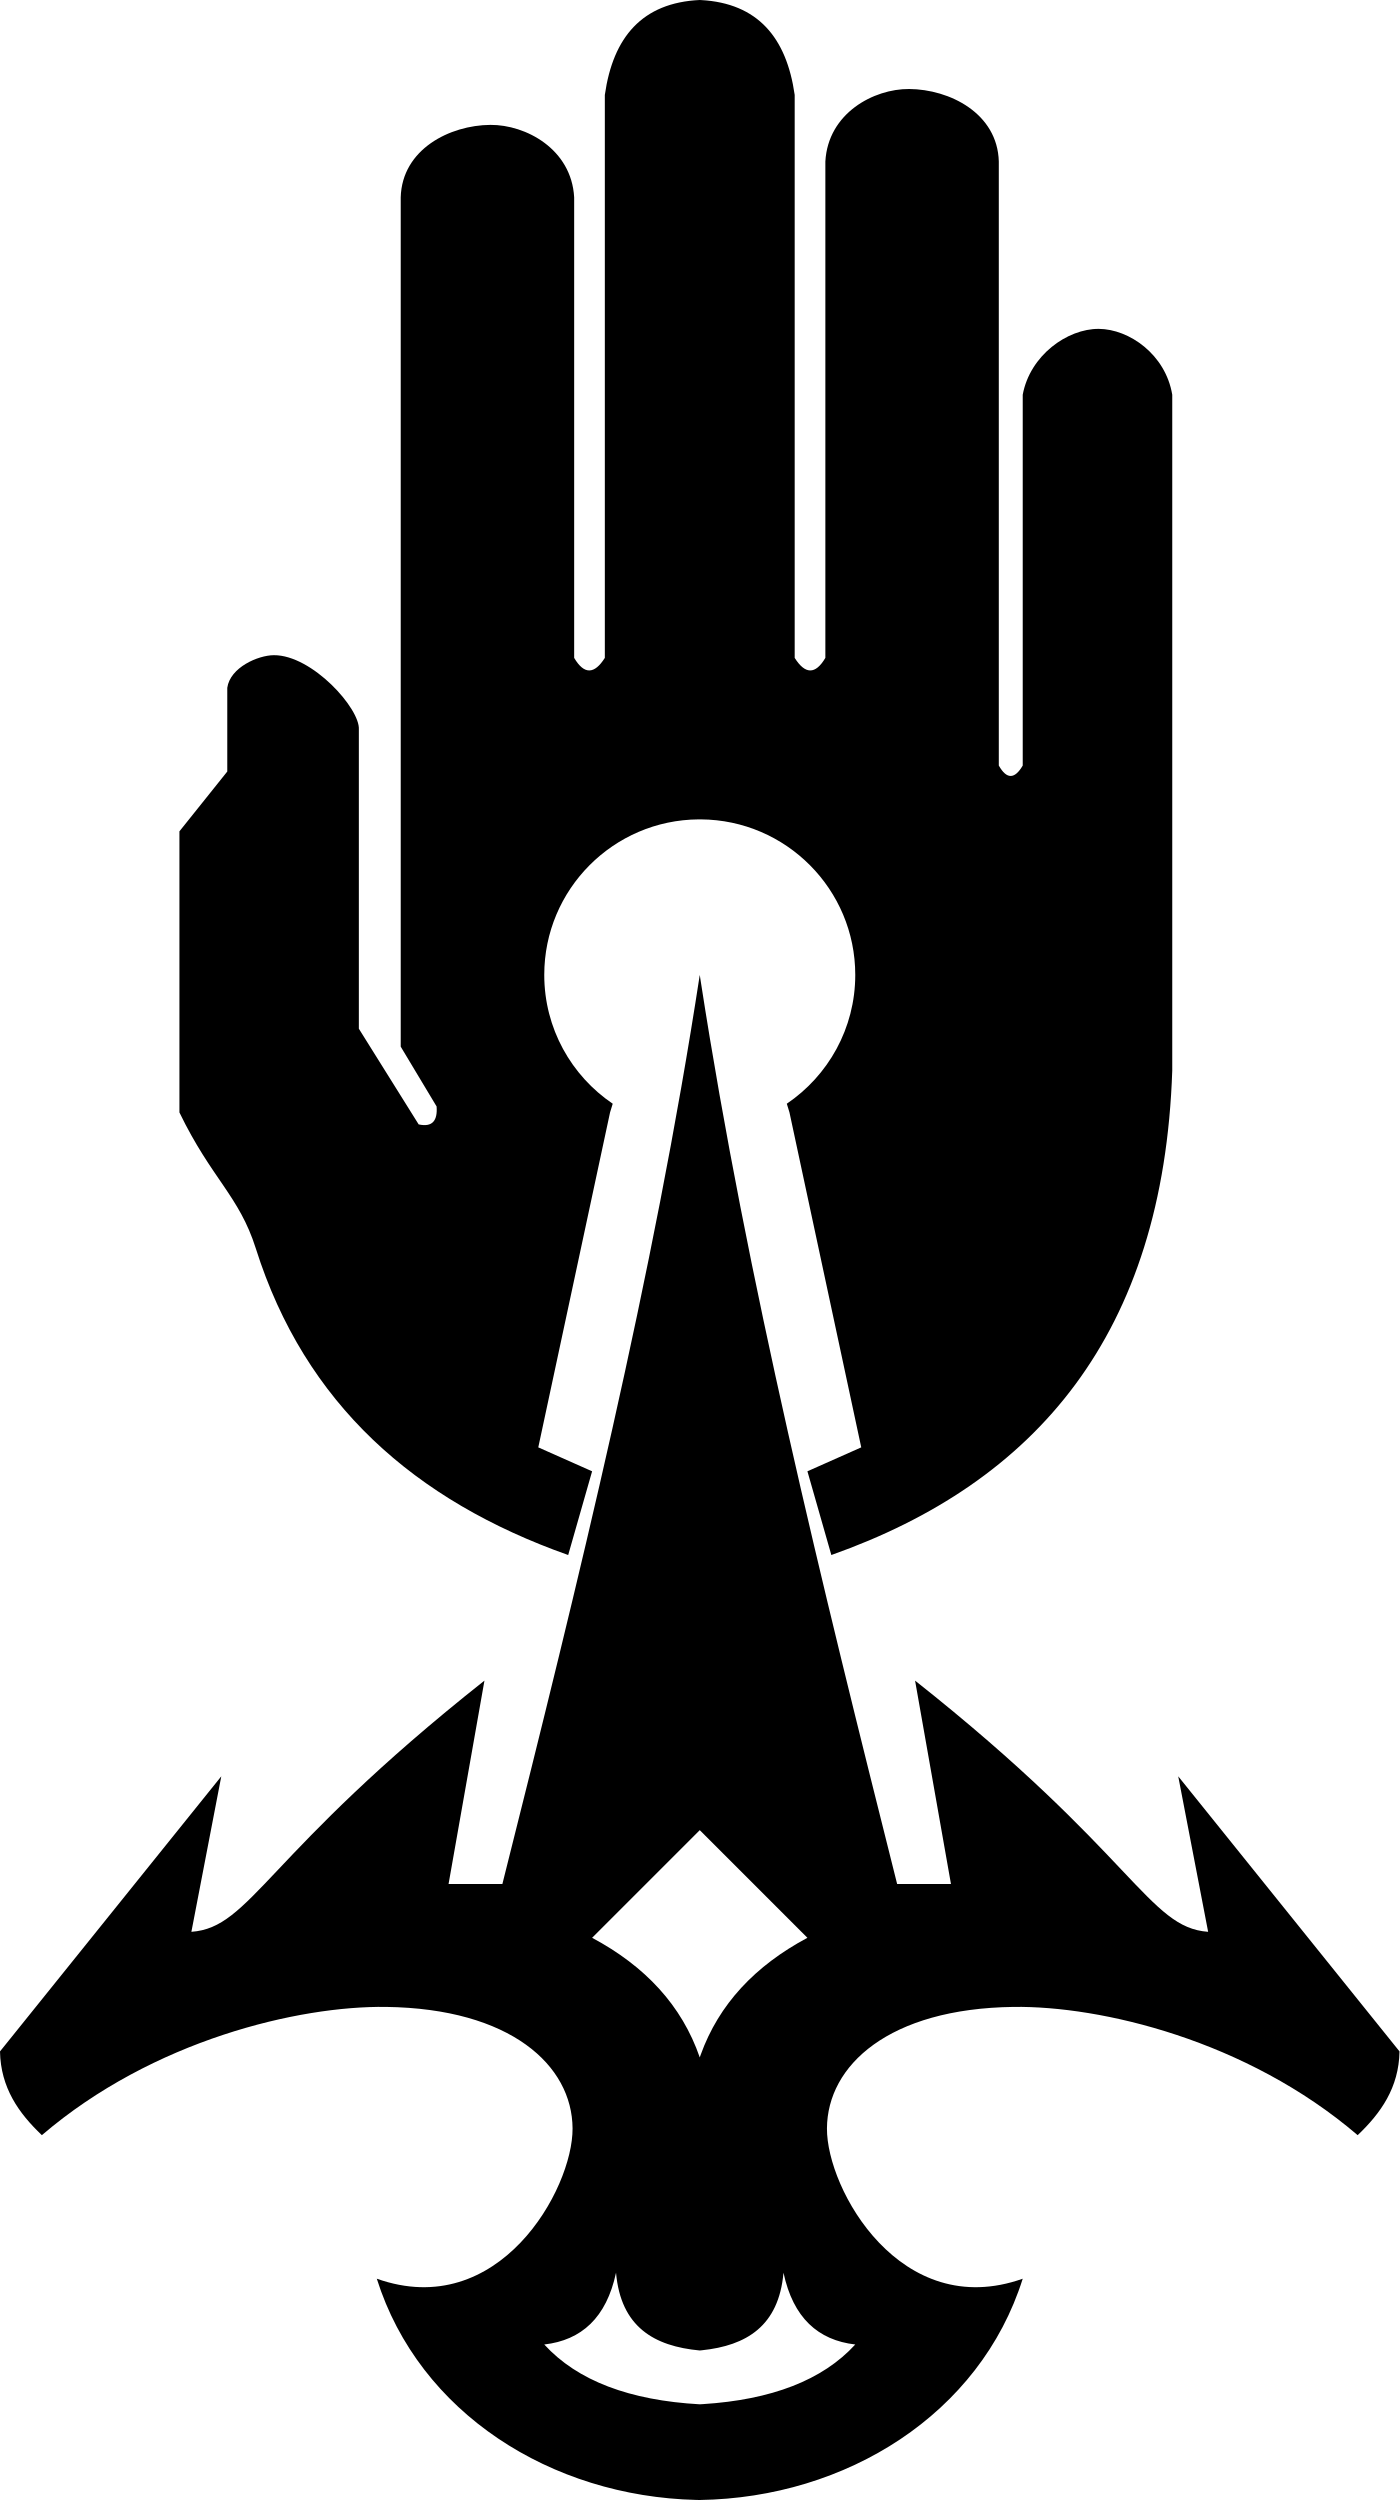
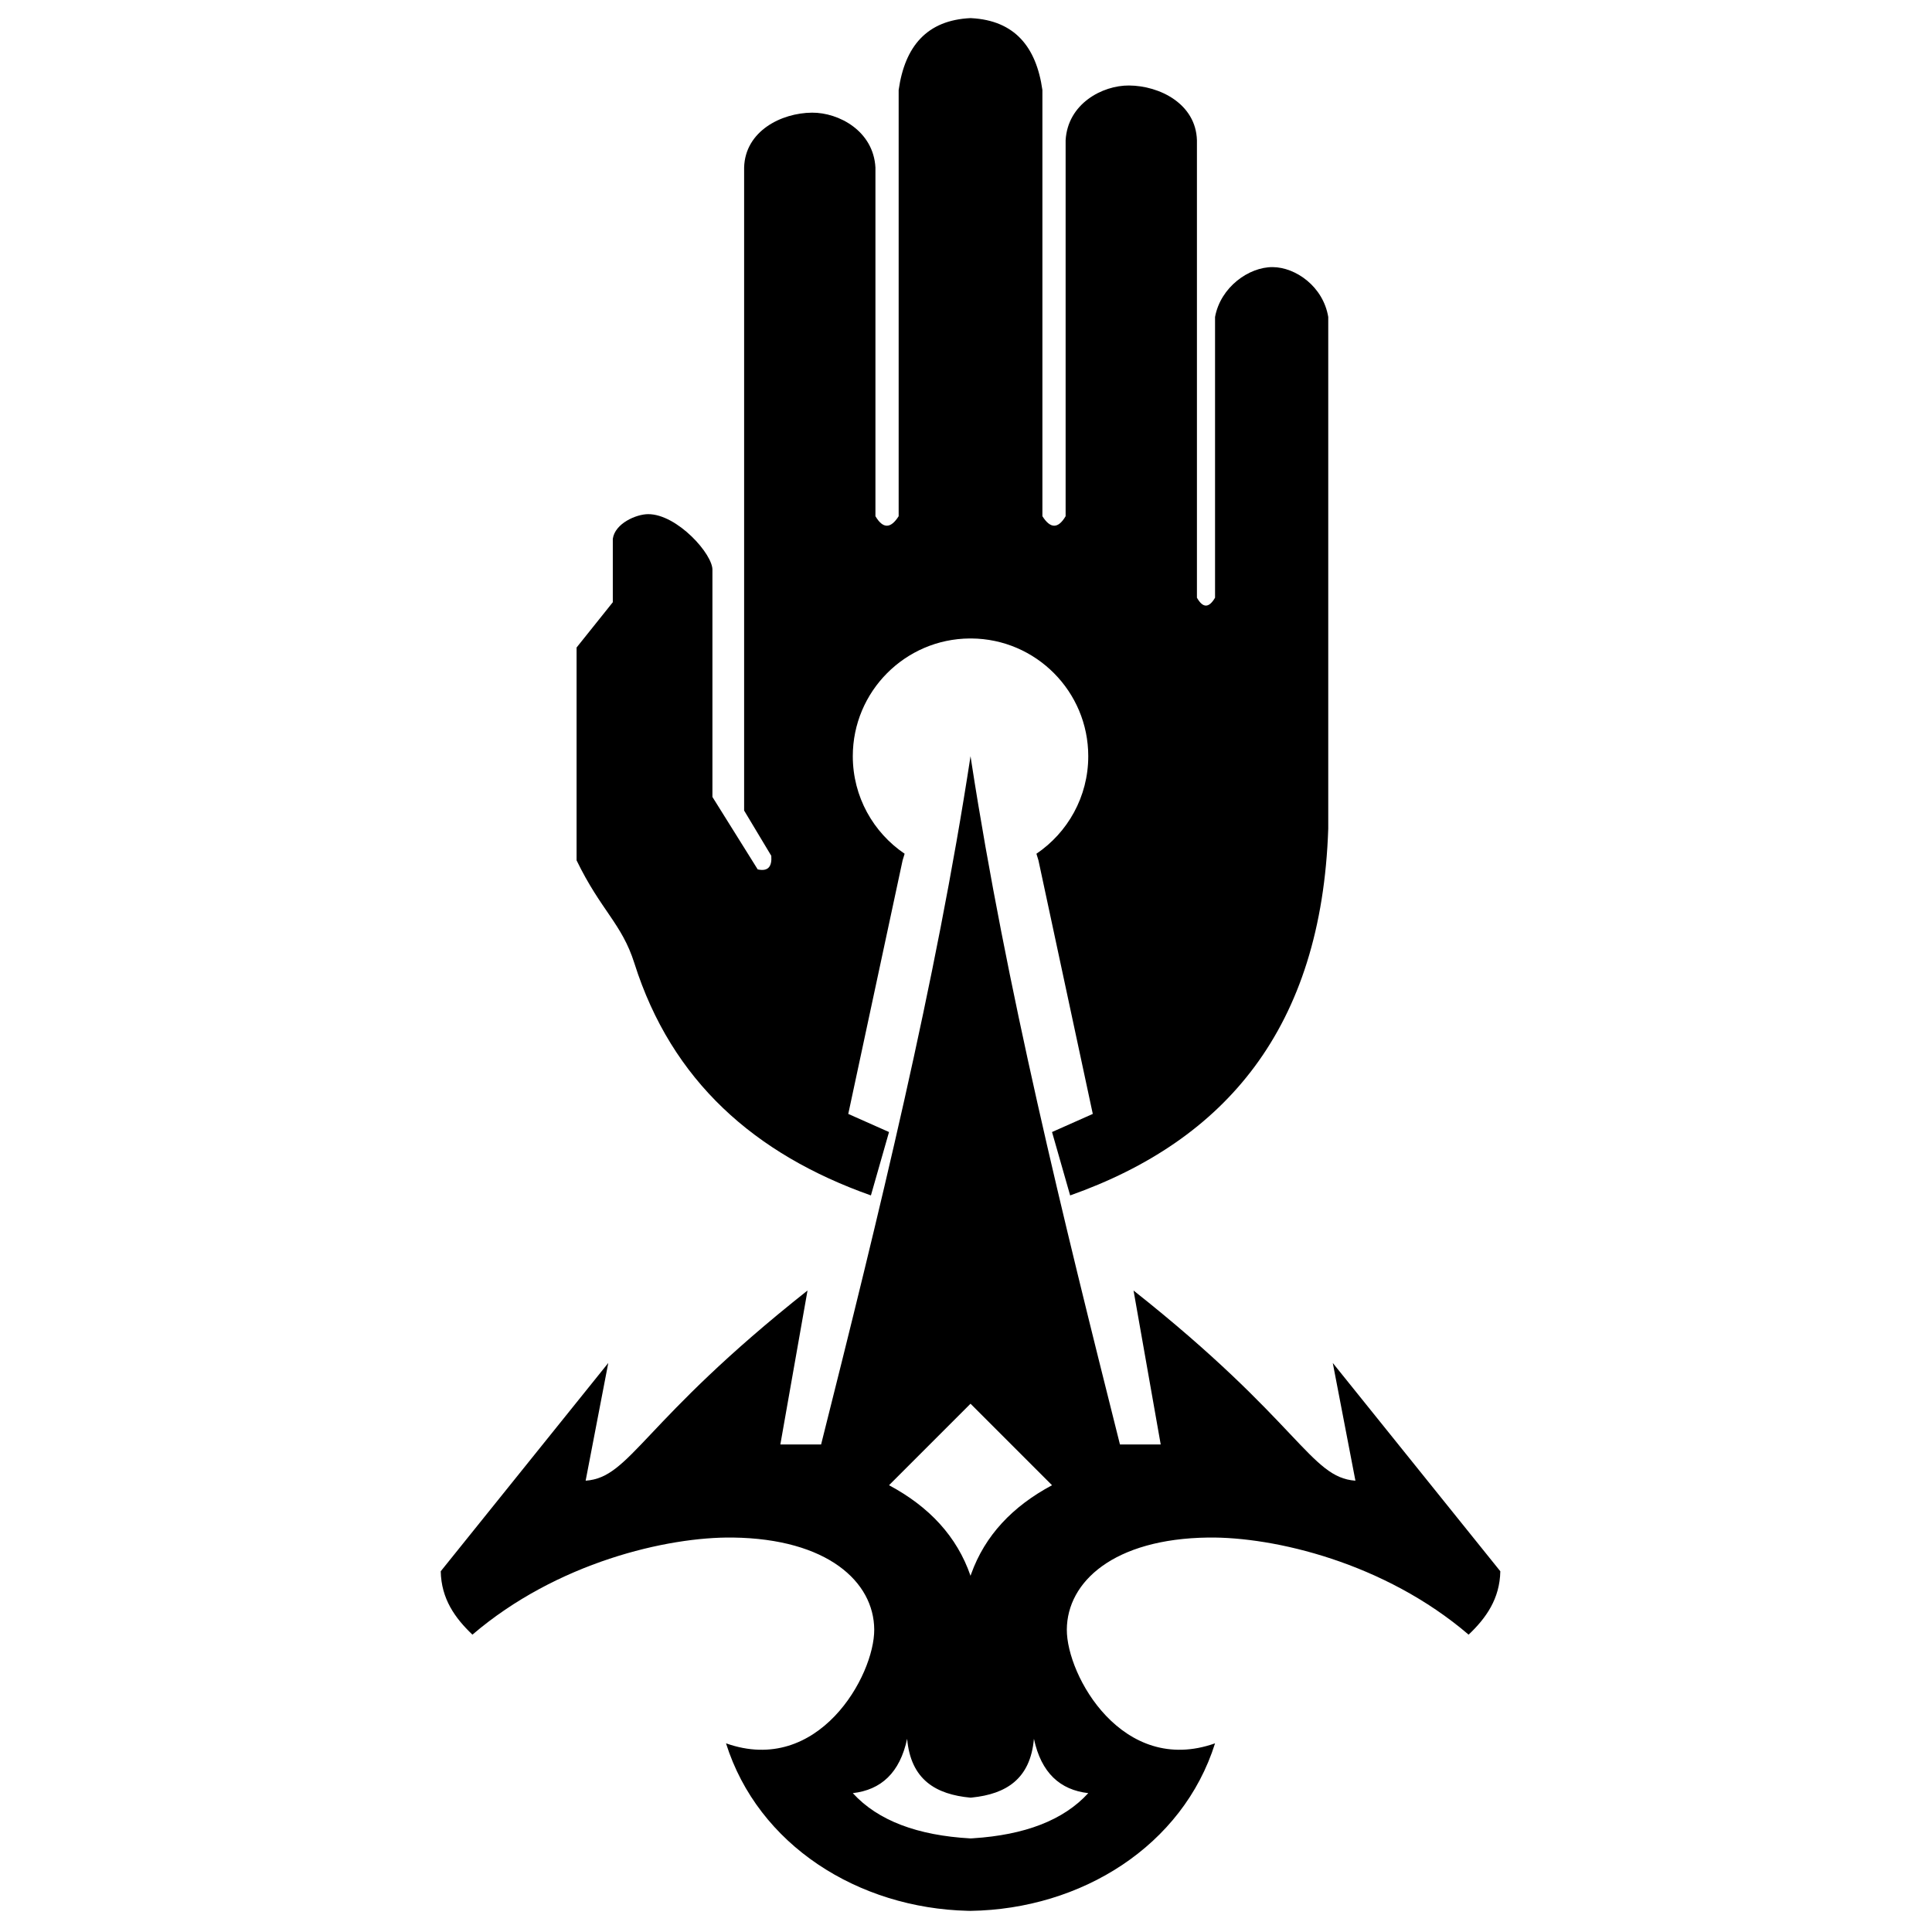
- <svg xmlns="http://www.w3.org/2000/svg" viewBox="0 0 175.5 313.5">
+ <svg xmlns="http://www.w3.org/2000/svg" viewBox="-73 -3 320 320">
  <path d="M87.32 313.492c-18.179-.434-34.756-10.871-40.07-27.742 15.284 5.422 24.596-11.206 24.55-18.849-.049-7.909-7.762-15.031-23.409-15.235-10.898-.142-29.19 4.138-43.141 16.084-2.906-2.764-5.162-5.943-5.25-10.5l27.75-34.5-3.75 19.5c7.503-.534 9.22-9.716 36.75-31.5l-4.5 25.5H63c9.573-38.088 18.956-76.164 24.75-114l.136.887c5.804 37.543 15.116 75.322 24.614 113.113h6.75l-4.5-25.5c27.53 21.784 29.247 30.966 36.75 31.5l-3.75-19.5 27.75 34.5c-.088 4.557-2.344 7.736-5.25 10.5-13.951-11.946-32.243-16.226-43.141-16.084-15.647.204-23.36 7.326-23.409 15.235-.046 7.643 9.266 24.271 24.55 18.849-5.355 17.004-22.152 27.471-40.5 27.75zm.839-12.016c8.565-.544 14.992-2.987 19.091-7.476-4.663-.536-7.791-3.346-9-9-.59 6.697-4.651 9.142-10.233 9.724l-.267.026c-5.719-.532-9.9-2.947-10.5-9.75-1.209 5.654-4.337 8.464-9 9 4.164 4.56 10.73 7.008 19.5 7.5zm-.302-43.78c2.284-6.369 6.848-11.2 13.393-14.696l-13.5-13.5-13.5 13.5c6.648 3.551 11.253 8.481 13.5 15zm-.233-154.946c-10.704.068-19.374 8.78-19.374 19.5 0 6.72 3.407 12.651 8.585 16.157L76.5 139.5l-9 42 6.75 3-3 10.5c-19.232-6.808-33.002-18.936-39.177-38.461-2.077-6.567-5.545-8.72-9.573-17.039v-35.25l6-7.5v-10.5c.357-2.559 3.869-4.078 5.835-4.09 4.813-.03 10.851 6.721 10.665 9.34V129l7.5 12c1.736.383 2.383-.484 2.25-2.25l-4.5-7.5V24.75c.163-6.041 6.161-9.055 11.249-9.089 4.417-.029 10.166 3.013 10.501 9.089V82.5c1.257 2.13 2.54 2.065 3.846 0V11.904C76.877 4.644 80.542.336 87.75 0l.168.009C95.015.403 98.631 4.7 99.654 11.904V82.5c1.306 2.065 2.589 2.13 3.846 0V20.25c.335-6.076 6.084-9.118 10.501-9.089 5.088.034 11.086 3.048 11.249 9.089V96c.987 1.747 1.987 1.733 3 0V49.5c.908-4.933 5.588-8.285 9.544-8.259 3.794.025 8.362 3.194 9.206 8.259v84.75c-1.105 33.054-17.05 51.653-42.75 60.75l-3-10.5 6.75-3-9-42-.335-1.093c5.178-3.506 8.585-9.437 8.585-16.157 0-10.72-8.67-19.432-19.374-19.5z" />
</svg>
